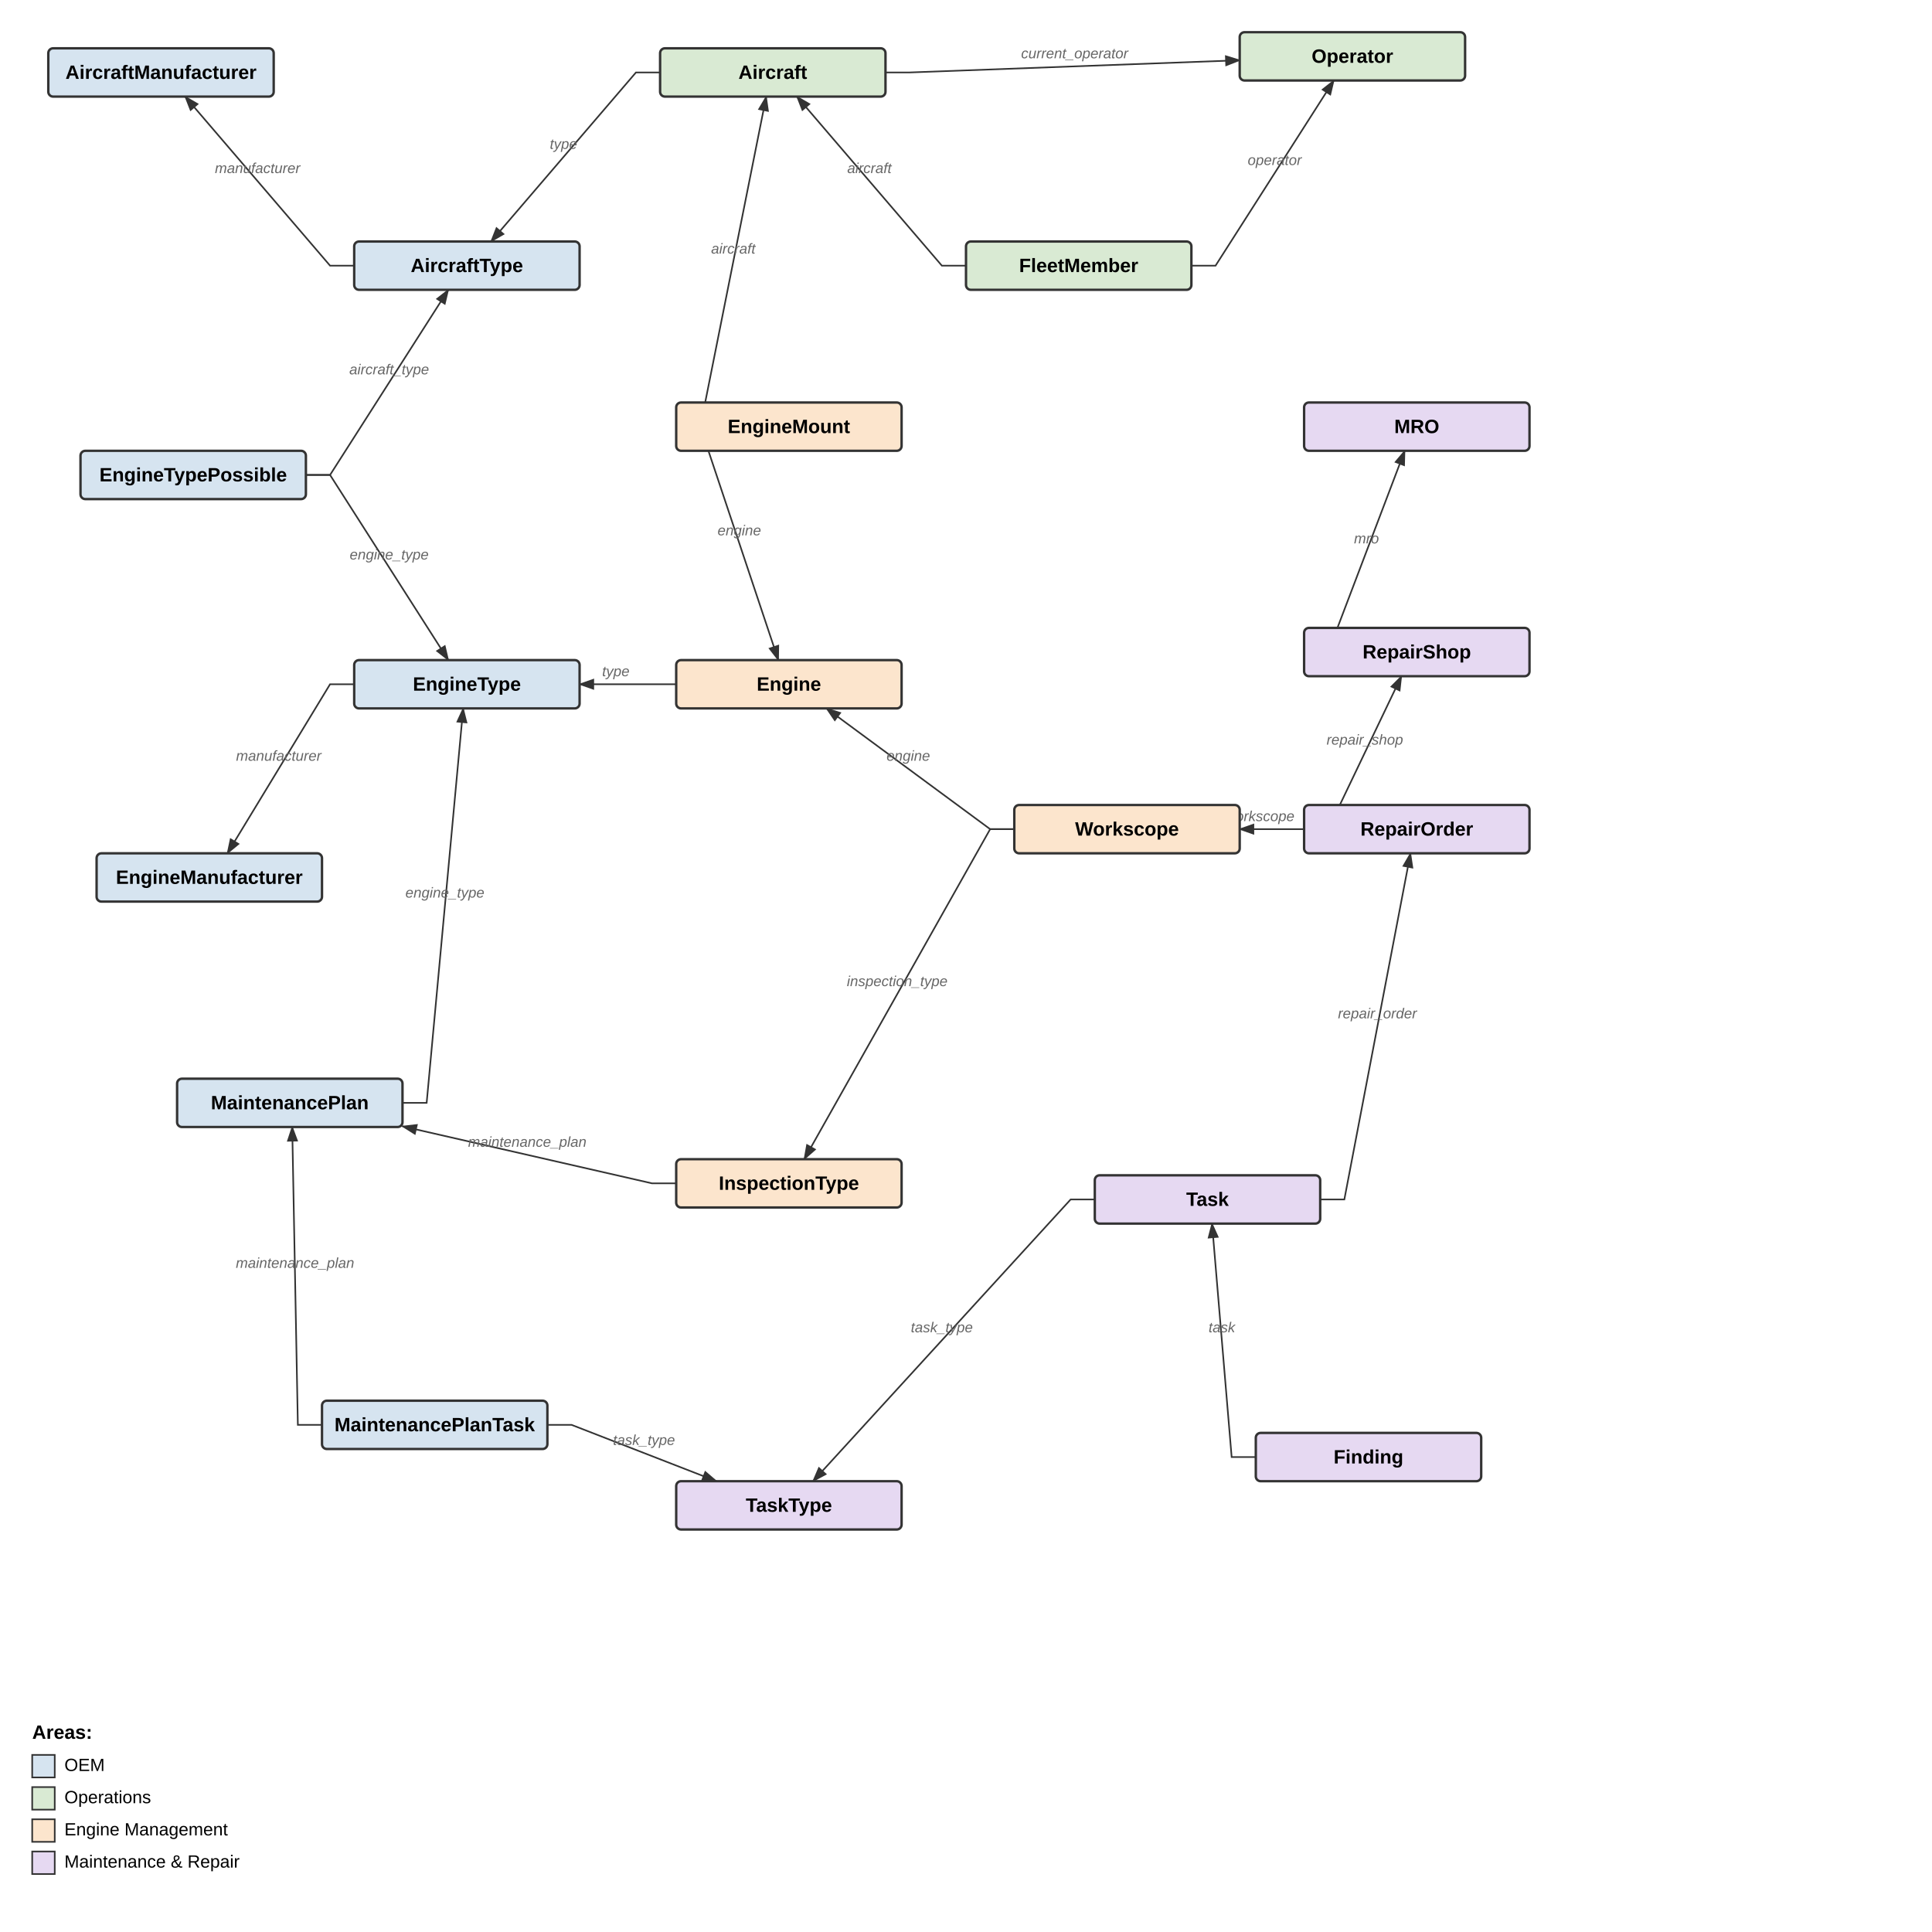
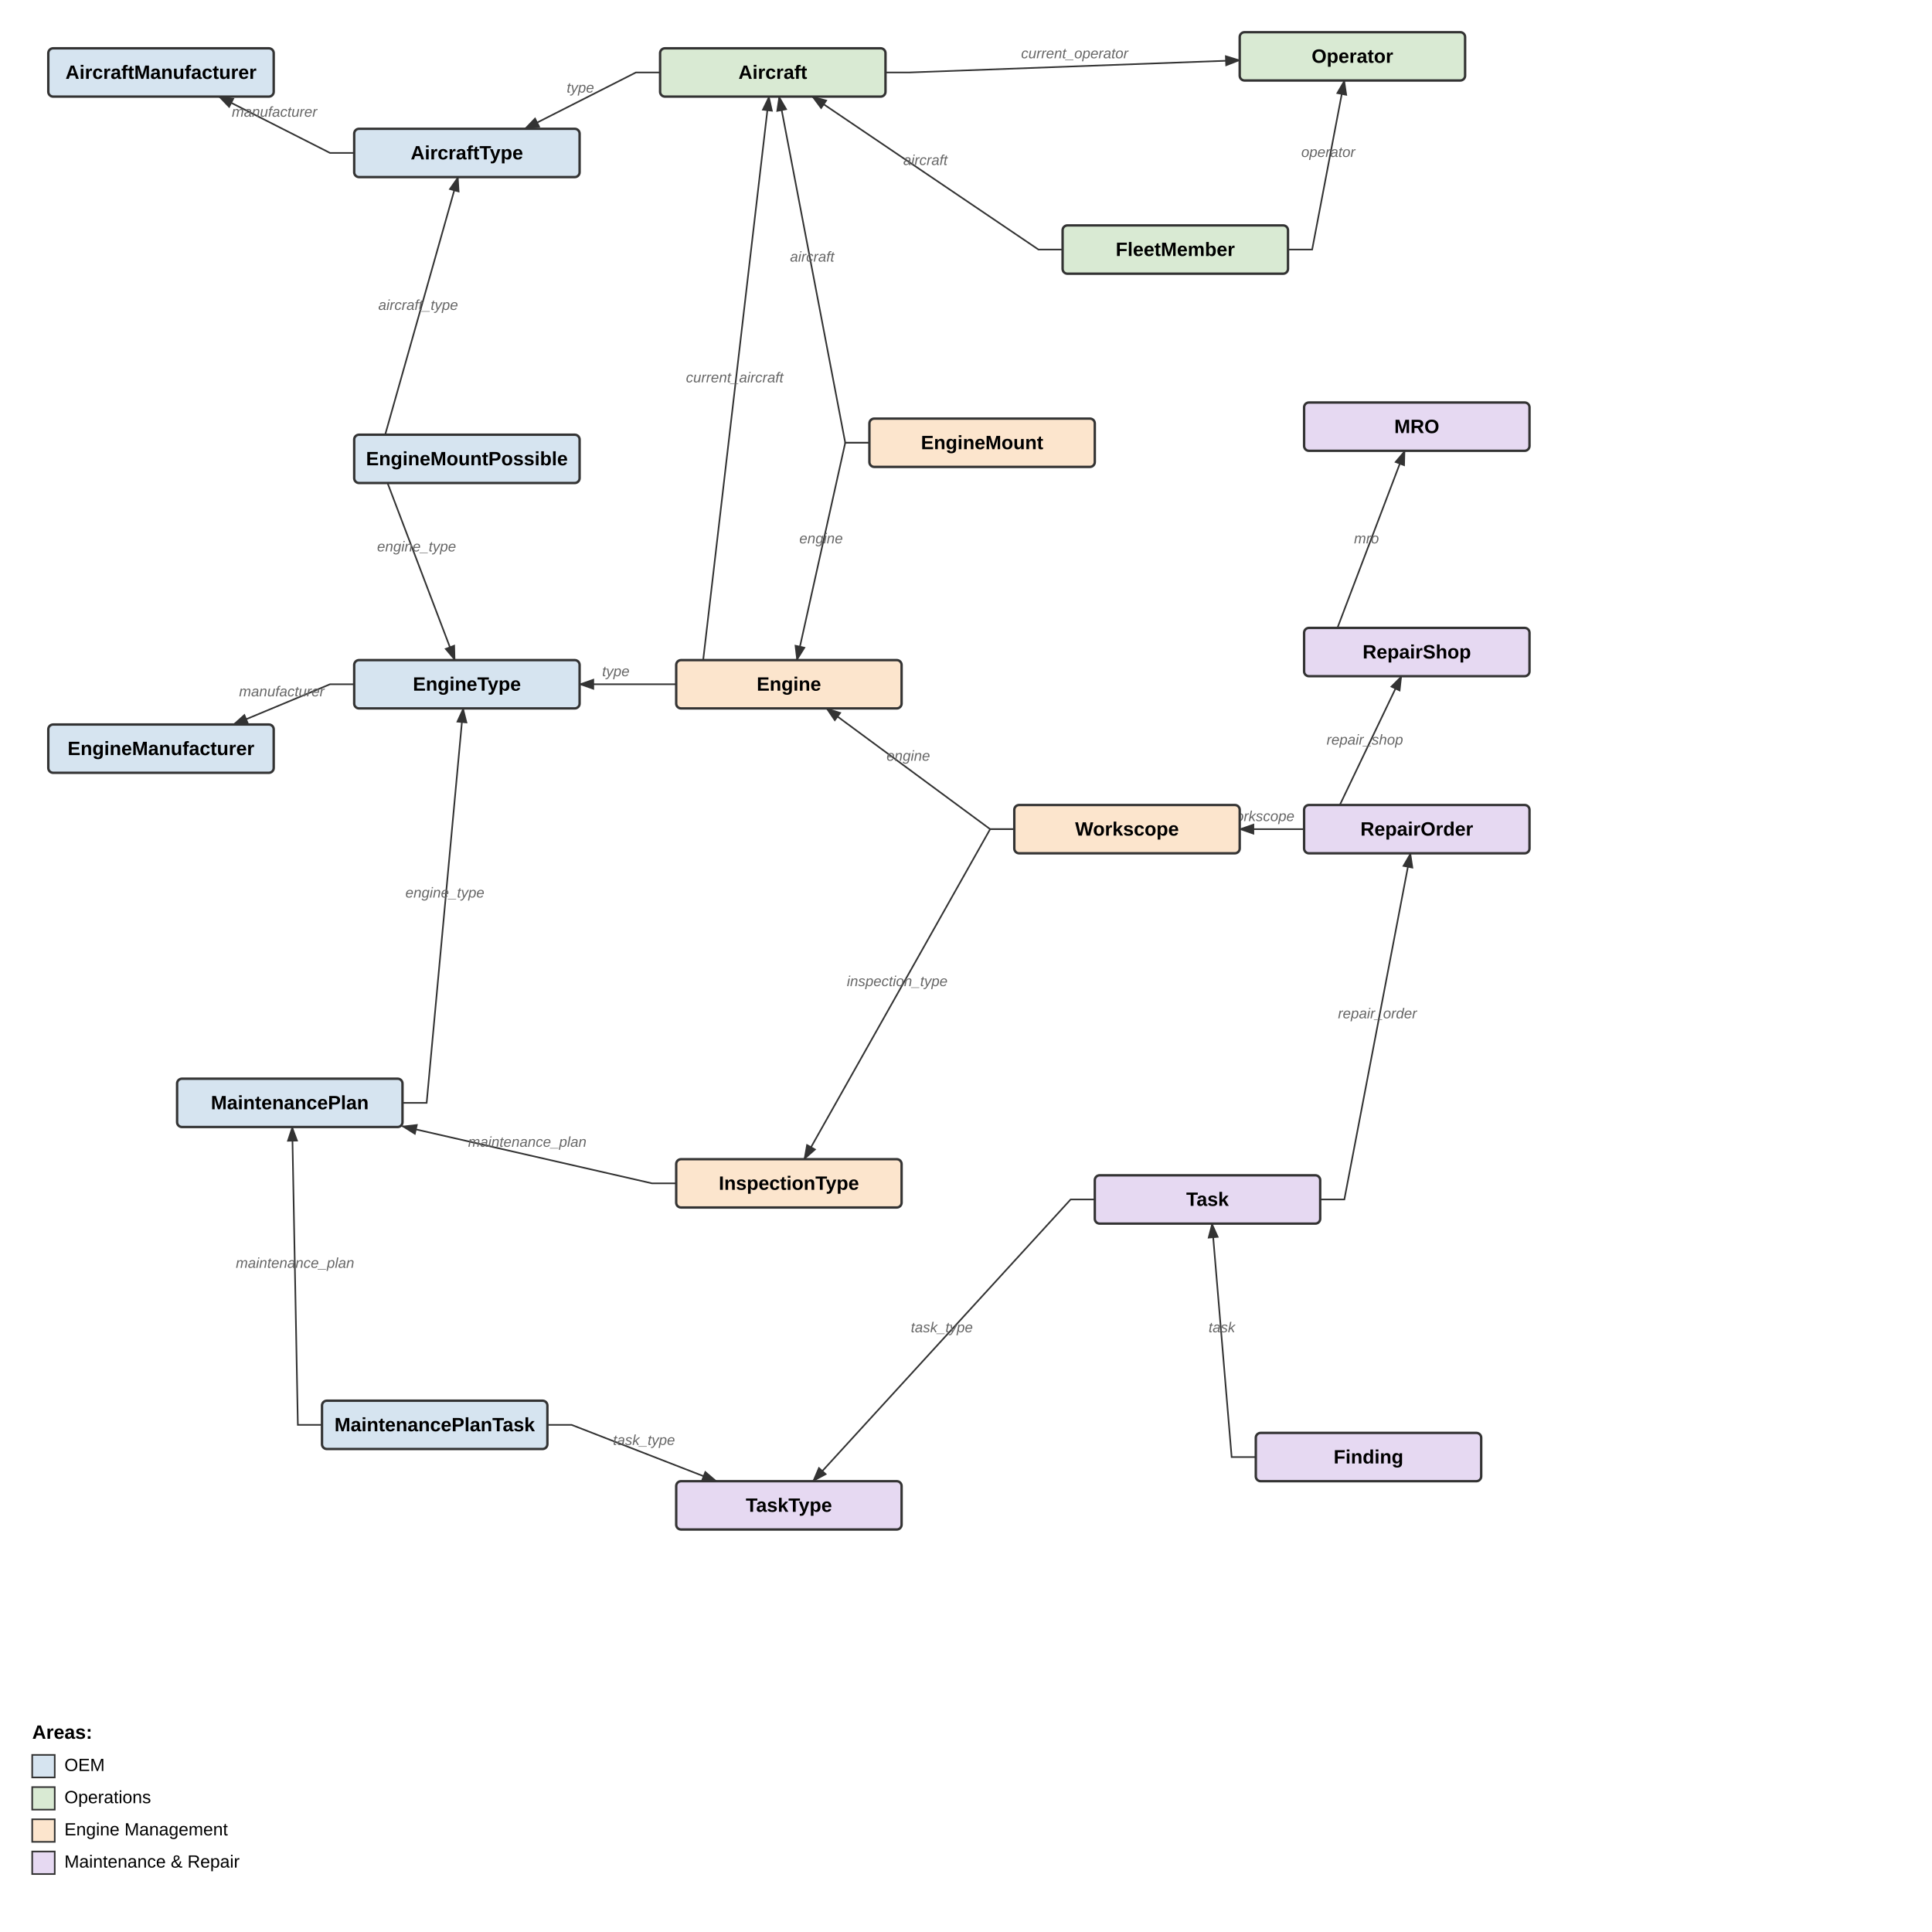
<svg xmlns="http://www.w3.org/2000/svg" viewBox="0 0 1200 1200" width="1200" height="1200">
  <defs>
    <marker id="arrowhead" markerWidth="10" markerHeight="7" refX="9" refY="3.5" orient="auto">
      <polygon points="0 0, 10 3.5, 0 7" fill="#333" />
    </marker>
  </defs>
  <rect width="1200" height="1200" fill="white" />
-   <path d="M 410 45 L 395 45 L 305 150" fill="none" stroke="#333" stroke-width="1" marker-end="url(#arrowhead)" />
-   <text x="350" y="92.5" text-anchor="middle" font-family="Arial, sans-serif" font-size="9" fill="#666" font-style="italic">type</text>
+   <path d="M 410 45 L 395 45 L 326 80" fill="none" stroke="#333" stroke-width="1" marker-end="url(#arrowhead)" />
+   <text x="360.5" y="57.5" text-anchor="middle" font-family="Arial, sans-serif" font-size="9" fill="#666" font-style="italic">type</text>
  <path d="M 550 45 L 565 45 L 770 37.414" fill="none" stroke="#333" stroke-width="1" marker-end="url(#arrowhead)" />
  <text x="667.5" y="36.207" text-anchor="middle" font-family="Arial, sans-serif" font-size="9" fill="#666" font-style="italic">current_operator</text>
-   <path d="M 220 165 L 205 165 L 115 60" fill="none" stroke="#333" stroke-width="1" marker-end="url(#arrowhead)" />
-   <text x="160" y="107.5" text-anchor="middle" font-family="Arial, sans-serif" font-size="9" fill="#666" font-style="italic">manufacturer</text>
+   <path d="M 220 95 L 205 95 L 136 60" fill="none" stroke="#333" stroke-width="1" marker-end="url(#arrowhead)" />
+   <text x="170.5" y="72.5" text-anchor="middle" font-family="Arial, sans-serif" font-size="9" fill="#666" font-style="italic">manufacturer</text>
  <path d="M 420 425 L 405 425 L 360 425" fill="none" stroke="#333" stroke-width="1" marker-end="url(#arrowhead)" />
  <text x="382.5" y="420" text-anchor="middle" font-family="Arial, sans-serif" font-size="9" fill="#666" font-style="italic">type</text>
-   <path d="M 420 265 L 435 265 L 483.438 410" fill="none" stroke="#333" stroke-width="1" marker-end="url(#arrowhead)" />
-   <text x="459.219" y="332.5" text-anchor="middle" font-family="Arial, sans-serif" font-size="9" fill="#666" font-style="italic">engine</text>
-   <path d="M 420 265 L 435 265 L 475.909 60" fill="none" stroke="#333" stroke-width="1" marker-end="url(#arrowhead)" />
-   <text x="455.455" y="157.5" text-anchor="middle" font-family="Arial, sans-serif" font-size="9" fill="#666" font-style="italic">aircraft</text>
-   <path d="M 220 425 L 205 425 L 141.25 530" fill="none" stroke="#333" stroke-width="1" marker-end="url(#arrowhead)" />
-   <text x="173.125" y="472.5" text-anchor="middle" font-family="Arial, sans-serif" font-size="9" fill="#666" font-style="italic">manufacturer</text>
-   <path d="M 190 295 L 205 295 L 278.462 180" fill="none" stroke="#333" stroke-width="1" marker-end="url(#arrowhead)" />
-   <text x="241.731" y="232.5" text-anchor="middle" font-family="Arial, sans-serif" font-size="9" fill="#666" font-style="italic">aircraft_type</text>
-   <path d="M 190 295 L 205 295 L 278.462 410" fill="none" stroke="#333" stroke-width="1" marker-end="url(#arrowhead)" />
-   <text x="241.731" y="347.5" text-anchor="middle" font-family="Arial, sans-serif" font-size="9" fill="#666" font-style="italic">engine_type</text>
+   <path d="M 420 425 L 435 425 L 477.632 60" fill="none" stroke="#333" stroke-width="1" marker-end="url(#arrowhead)" />
+   <text x="456.316" y="237.5" text-anchor="middle" font-family="Arial, sans-serif" font-size="9" fill="#666" font-style="italic">current_aircraft</text>
+   <path d="M 540 275 L 525 275 L 483.913 60" fill="none" stroke="#333" stroke-width="1" marker-end="url(#arrowhead)" />
+   <text x="504.457" y="162.5" text-anchor="middle" font-family="Arial, sans-serif" font-size="9" fill="#666" font-style="italic">aircraft</text>
+   <path d="M 540 275 L 525 275 L 495 410" fill="none" stroke="#333" stroke-width="1" marker-end="url(#arrowhead)" />
+   <text x="510" y="337.5" text-anchor="middle" font-family="Arial, sans-serif" font-size="9" fill="#666" font-style="italic">engine</text>
+   <path d="M 220 285 L 235 285 L 284.474 110" fill="none" stroke="#333" stroke-width="1" marker-end="url(#arrowhead)" />
+   <text x="259.737" y="192.5" text-anchor="middle" font-family="Arial, sans-serif" font-size="9" fill="#666" font-style="italic">aircraft_type</text>
+   <path d="M 220 285 L 235 285 L 282.5 410" fill="none" stroke="#333" stroke-width="1" marker-end="url(#arrowhead)" />
+   <text x="258.75" y="342.5" text-anchor="middle" font-family="Arial, sans-serif" font-size="9" fill="#666" font-style="italic">engine_type</text>
+   <path d="M 220 425 L 205 425 L 145 450" fill="none" stroke="#333" stroke-width="1" marker-end="url(#arrowhead)" />
+   <text x="175" y="432.5" text-anchor="middle" font-family="Arial, sans-serif" font-size="9" fill="#666" font-style="italic">manufacturer</text>
  <path d="M 780 905 L 765 905 L 752.812 760" fill="none" stroke="#333" stroke-width="1" marker-end="url(#arrowhead)" />
  <text x="758.906" y="827.5" text-anchor="middle" font-family="Arial, sans-serif" font-size="9" fill="#666" font-style="italic">task</text>
-   <path d="M 740 165 L 755 165 L 828.462 50" fill="none" stroke="#333" stroke-width="1" marker-end="url(#arrowhead)" />
-   <text x="791.731" y="102.5" text-anchor="middle" font-family="Arial, sans-serif" font-size="9" fill="#666" font-style="italic">operator</text>
-   <path d="M 600 165 L 585 165 L 495 60" fill="none" stroke="#333" stroke-width="1" marker-end="url(#arrowhead)" />
-   <text x="540" y="107.5" text-anchor="middle" font-family="Arial, sans-serif" font-size="9" fill="#666" font-style="italic">aircraft</text>
+   <path d="M 800 155 L 815 155 L 835 50" fill="none" stroke="#333" stroke-width="1" marker-end="url(#arrowhead)" />
+   <text x="825" y="97.5" text-anchor="middle" font-family="Arial, sans-serif" font-size="9" fill="#666" font-style="italic">operator</text>
+   <path d="M 660 155 L 645 155 L 504.545 60" fill="none" stroke="#333" stroke-width="1" marker-end="url(#arrowhead)" />
+   <text x="574.773" y="102.5" text-anchor="middle" font-family="Arial, sans-serif" font-size="9" fill="#666" font-style="italic">aircraft</text>
  <path d="M 420 735 L 405 735 L 250 699.583" fill="none" stroke="#333" stroke-width="1" marker-end="url(#arrowhead)" />
  <text x="327.5" y="712.292" text-anchor="middle" font-family="Arial, sans-serif" font-size="9" fill="#666" font-style="italic">maintenance_plan</text>
  <path d="M 250 685 L 265 685 L 287.692 440" fill="none" stroke="#333" stroke-width="1" marker-end="url(#arrowhead)" />
  <text x="276.346" y="557.5" text-anchor="middle" font-family="Arial, sans-serif" font-size="9" fill="#666" font-style="italic">engine_type</text>
  <path d="M 200 885 L 185 885 L 181.5 700" fill="none" stroke="#333" stroke-width="1" marker-end="url(#arrowhead)" />
  <text x="183.25" y="787.5" text-anchor="middle" font-family="Arial, sans-serif" font-size="9" fill="#666" font-style="italic">maintenance_plan</text>
  <path d="M 340 885 L 355 885 L 445 920" fill="none" stroke="#333" stroke-width="1" marker-end="url(#arrowhead)" />
  <text x="400" y="897.5" text-anchor="middle" font-family="Arial, sans-serif" font-size="9" fill="#666" font-style="italic">task_type</text>
  <path d="M 810 515 L 795 515 L 770 515" fill="none" stroke="#333" stroke-width="1" marker-end="url(#arrowhead)" />
  <text x="782.5" y="510" text-anchor="middle" font-family="Arial, sans-serif" font-size="9" fill="#666" font-style="italic">workscope</text>
  <path d="M 810 515 L 825 515 L 870.455 420" fill="none" stroke="#333" stroke-width="1" marker-end="url(#arrowhead)" />
  <text x="847.727" y="462.5" text-anchor="middle" font-family="Arial, sans-serif" font-size="9" fill="#666" font-style="italic">repair_shop</text>
  <path d="M 810 405 L 825 405 L 872.5 280" fill="none" stroke="#333" stroke-width="1" marker-end="url(#arrowhead)" />
  <text x="848.75" y="337.5" text-anchor="middle" font-family="Arial, sans-serif" font-size="9" fill="#666" font-style="italic">mro</text>
  <path d="M 820 745 L 835 745 L 876.087 530" fill="none" stroke="#333" stroke-width="1" marker-end="url(#arrowhead)" />
  <text x="855.543" y="632.5" text-anchor="middle" font-family="Arial, sans-serif" font-size="9" fill="#666" font-style="italic">repair_order</text>
  <path d="M 680 745 L 665 745 L 505 920" fill="none" stroke="#333" stroke-width="1" marker-end="url(#arrowhead)" />
  <text x="585" y="827.5" text-anchor="middle" font-family="Arial, sans-serif" font-size="9" fill="#666" font-style="italic">task_type</text>
  <path d="M 630 515 L 615 515 L 513.333 440" fill="none" stroke="#333" stroke-width="1" marker-end="url(#arrowhead)" />
  <text x="564.167" y="472.5" text-anchor="middle" font-family="Arial, sans-serif" font-size="9" fill="#666" font-style="italic">engine</text>
  <path d="M 630 515 L 615 515 L 499.545 720" fill="none" stroke="#333" stroke-width="1" marker-end="url(#arrowhead)" />
  <text x="557.273" y="612.5" text-anchor="middle" font-family="Arial, sans-serif" font-size="9" fill="#666" font-style="italic">inspection_type</text>
  <rect x="410" y="30" width="140" height="30" fill="#D9EAD3" stroke="#333" stroke-width="1.5" rx="3" />
  <text x="480" y="49" text-anchor="middle" font-family="Arial, sans-serif" font-size="12" font-weight="bold">Aircraft</text>
  <rect x="30" y="30" width="140" height="30" fill="#D6E4F0" stroke="#333" stroke-width="1.5" rx="3" />
  <text x="100" y="49" text-anchor="middle" font-family="Arial, sans-serif" font-size="12" font-weight="bold">AircraftManufacturer</text>
-   <rect x="220" y="150" width="140" height="30" fill="#D6E4F0" stroke="#333" stroke-width="1.5" rx="3" />
-   <text x="290" y="169" text-anchor="middle" font-family="Arial, sans-serif" font-size="12" font-weight="bold">AircraftType</text>
+   <rect x="220" y="80" width="140" height="30" fill="#D6E4F0" stroke="#333" stroke-width="1.5" rx="3" />
+   <text x="290" y="99" text-anchor="middle" font-family="Arial, sans-serif" font-size="12" font-weight="bold">AircraftType</text>
  <rect x="420" y="410" width="140" height="30" fill="#FCE5CD" stroke="#333" stroke-width="1.5" rx="3" />
  <text x="490" y="429" text-anchor="middle" font-family="Arial, sans-serif" font-size="12" font-weight="bold">Engine</text>
-   <rect x="60" y="530" width="140" height="30" fill="#D6E4F0" stroke="#333" stroke-width="1.5" rx="3" />
-   <text x="130" y="549" text-anchor="middle" font-family="Arial, sans-serif" font-size="12" font-weight="bold">EngineManufacturer</text>
-   <rect x="420" y="250" width="140" height="30" fill="#FCE5CD" stroke="#333" stroke-width="1.5" rx="3" />
-   <text x="490" y="269" text-anchor="middle" font-family="Arial, sans-serif" font-size="12" font-weight="bold">EngineMount</text>
+   <rect x="30" y="450" width="140" height="30" fill="#D6E4F0" stroke="#333" stroke-width="1.5" rx="3" />
+   <text x="100" y="469" text-anchor="middle" font-family="Arial, sans-serif" font-size="12" font-weight="bold">EngineManufacturer</text>
+   <rect x="540" y="260" width="140" height="30" fill="#FCE5CD" stroke="#333" stroke-width="1.5" rx="3" />
+   <text x="610" y="279" text-anchor="middle" font-family="Arial, sans-serif" font-size="12" font-weight="bold">EngineMount</text>
+   <rect x="220" y="270" width="140" height="30" fill="#D6E4F0" stroke="#333" stroke-width="1.5" rx="3" />
+   <text x="290" y="289" text-anchor="middle" font-family="Arial, sans-serif" font-size="12" font-weight="bold">EngineMountPossible</text>
  <rect x="220" y="410" width="140" height="30" fill="#D6E4F0" stroke="#333" stroke-width="1.5" rx="3" />
  <text x="290" y="429" text-anchor="middle" font-family="Arial, sans-serif" font-size="12" font-weight="bold">EngineType</text>
-   <rect x="50" y="280" width="140" height="30" fill="#D6E4F0" stroke="#333" stroke-width="1.5" rx="3" />
-   <text x="120" y="299" text-anchor="middle" font-family="Arial, sans-serif" font-size="12" font-weight="bold">EngineTypePossible</text>
  <rect x="780" y="890" width="140" height="30" fill="#E6D9F2" stroke="#333" stroke-width="1.5" rx="3" />
  <text x="850" y="909" text-anchor="middle" font-family="Arial, sans-serif" font-size="12" font-weight="bold">Finding</text>
-   <rect x="600" y="150" width="140" height="30" fill="#D9EAD3" stroke="#333" stroke-width="1.5" rx="3" />
-   <text x="670" y="169" text-anchor="middle" font-family="Arial, sans-serif" font-size="12" font-weight="bold">FleetMember</text>
+   <rect x="660" y="140" width="140" height="30" fill="#D9EAD3" stroke="#333" stroke-width="1.5" rx="3" />
+   <text x="730" y="159" text-anchor="middle" font-family="Arial, sans-serif" font-size="12" font-weight="bold">FleetMember</text>
  <rect x="420" y="720" width="140" height="30" fill="#FCE5CD" stroke="#333" stroke-width="1.5" rx="3" />
  <text x="490" y="739" text-anchor="middle" font-family="Arial, sans-serif" font-size="12" font-weight="bold">InspectionType</text>
  <rect x="810" y="250" width="140" height="30" fill="#E6D9F2" stroke="#333" stroke-width="1.5" rx="3" />
  <text x="880" y="269" text-anchor="middle" font-family="Arial, sans-serif" font-size="12" font-weight="bold">MRO</text>
  <rect x="110" y="670" width="140" height="30" fill="#D6E4F0" stroke="#333" stroke-width="1.5" rx="3" />
  <text x="180" y="689" text-anchor="middle" font-family="Arial, sans-serif" font-size="12" font-weight="bold">MaintenancePlan</text>
  <rect x="200" y="870" width="140" height="30" fill="#D6E4F0" stroke="#333" stroke-width="1.5" rx="3" />
  <text x="270" y="889" text-anchor="middle" font-family="Arial, sans-serif" font-size="12" font-weight="bold">MaintenancePlanTask</text>
  <rect x="770" y="20" width="140" height="30" fill="#D9EAD3" stroke="#333" stroke-width="1.5" rx="3" />
  <text x="840" y="39" text-anchor="middle" font-family="Arial, sans-serif" font-size="12" font-weight="bold">Operator</text>
  <rect x="810" y="500" width="140" height="30" fill="#E6D9F2" stroke="#333" stroke-width="1.5" rx="3" />
  <text x="880" y="519" text-anchor="middle" font-family="Arial, sans-serif" font-size="12" font-weight="bold">RepairOrder</text>
  <rect x="810" y="390" width="140" height="30" fill="#E6D9F2" stroke="#333" stroke-width="1.5" rx="3" />
  <text x="880" y="409" text-anchor="middle" font-family="Arial, sans-serif" font-size="12" font-weight="bold">RepairShop</text>
  <rect x="680" y="730" width="140" height="30" fill="#E6D9F2" stroke="#333" stroke-width="1.5" rx="3" />
  <text x="750" y="749" text-anchor="middle" font-family="Arial, sans-serif" font-size="12" font-weight="bold">Task</text>
  <rect x="420" y="920" width="140" height="30" fill="#E6D9F2" stroke="#333" stroke-width="1.5" rx="3" />
  <text x="490" y="939" text-anchor="middle" font-family="Arial, sans-serif" font-size="12" font-weight="bold">TaskType</text>
  <rect x="630" y="500" width="140" height="30" fill="#FCE5CD" stroke="#333" stroke-width="1.5" rx="3" />
  <text x="700" y="519" text-anchor="middle" font-family="Arial, sans-serif" font-size="12" font-weight="bold">Workscope</text>
  <text x="20" y="1080" font-family="Arial, sans-serif" font-size="12" font-weight="bold">Areas:</text>
  <rect x="20" y="1090" width="14" height="14" fill="#D6E4F0" stroke="#333" stroke-width="1" />
  <text x="40" y="1100" font-family="Arial, sans-serif" font-size="11">OEM</text>
  <rect x="20" y="1110" width="14" height="14" fill="#D9EAD3" stroke="#333" stroke-width="1" />
  <text x="40" y="1120" font-family="Arial, sans-serif" font-size="11">Operations</text>
  <rect x="20" y="1130" width="14" height="14" fill="#FCE5CD" stroke="#333" stroke-width="1" />
  <text x="40" y="1140" font-family="Arial, sans-serif" font-size="11">Engine Management</text>
  <rect x="20" y="1150" width="14" height="14" fill="#E6D9F2" stroke="#333" stroke-width="1" />
  <text x="40" y="1160" font-family="Arial, sans-serif" font-size="11">Maintenance &amp; Repair</text>
</svg>
